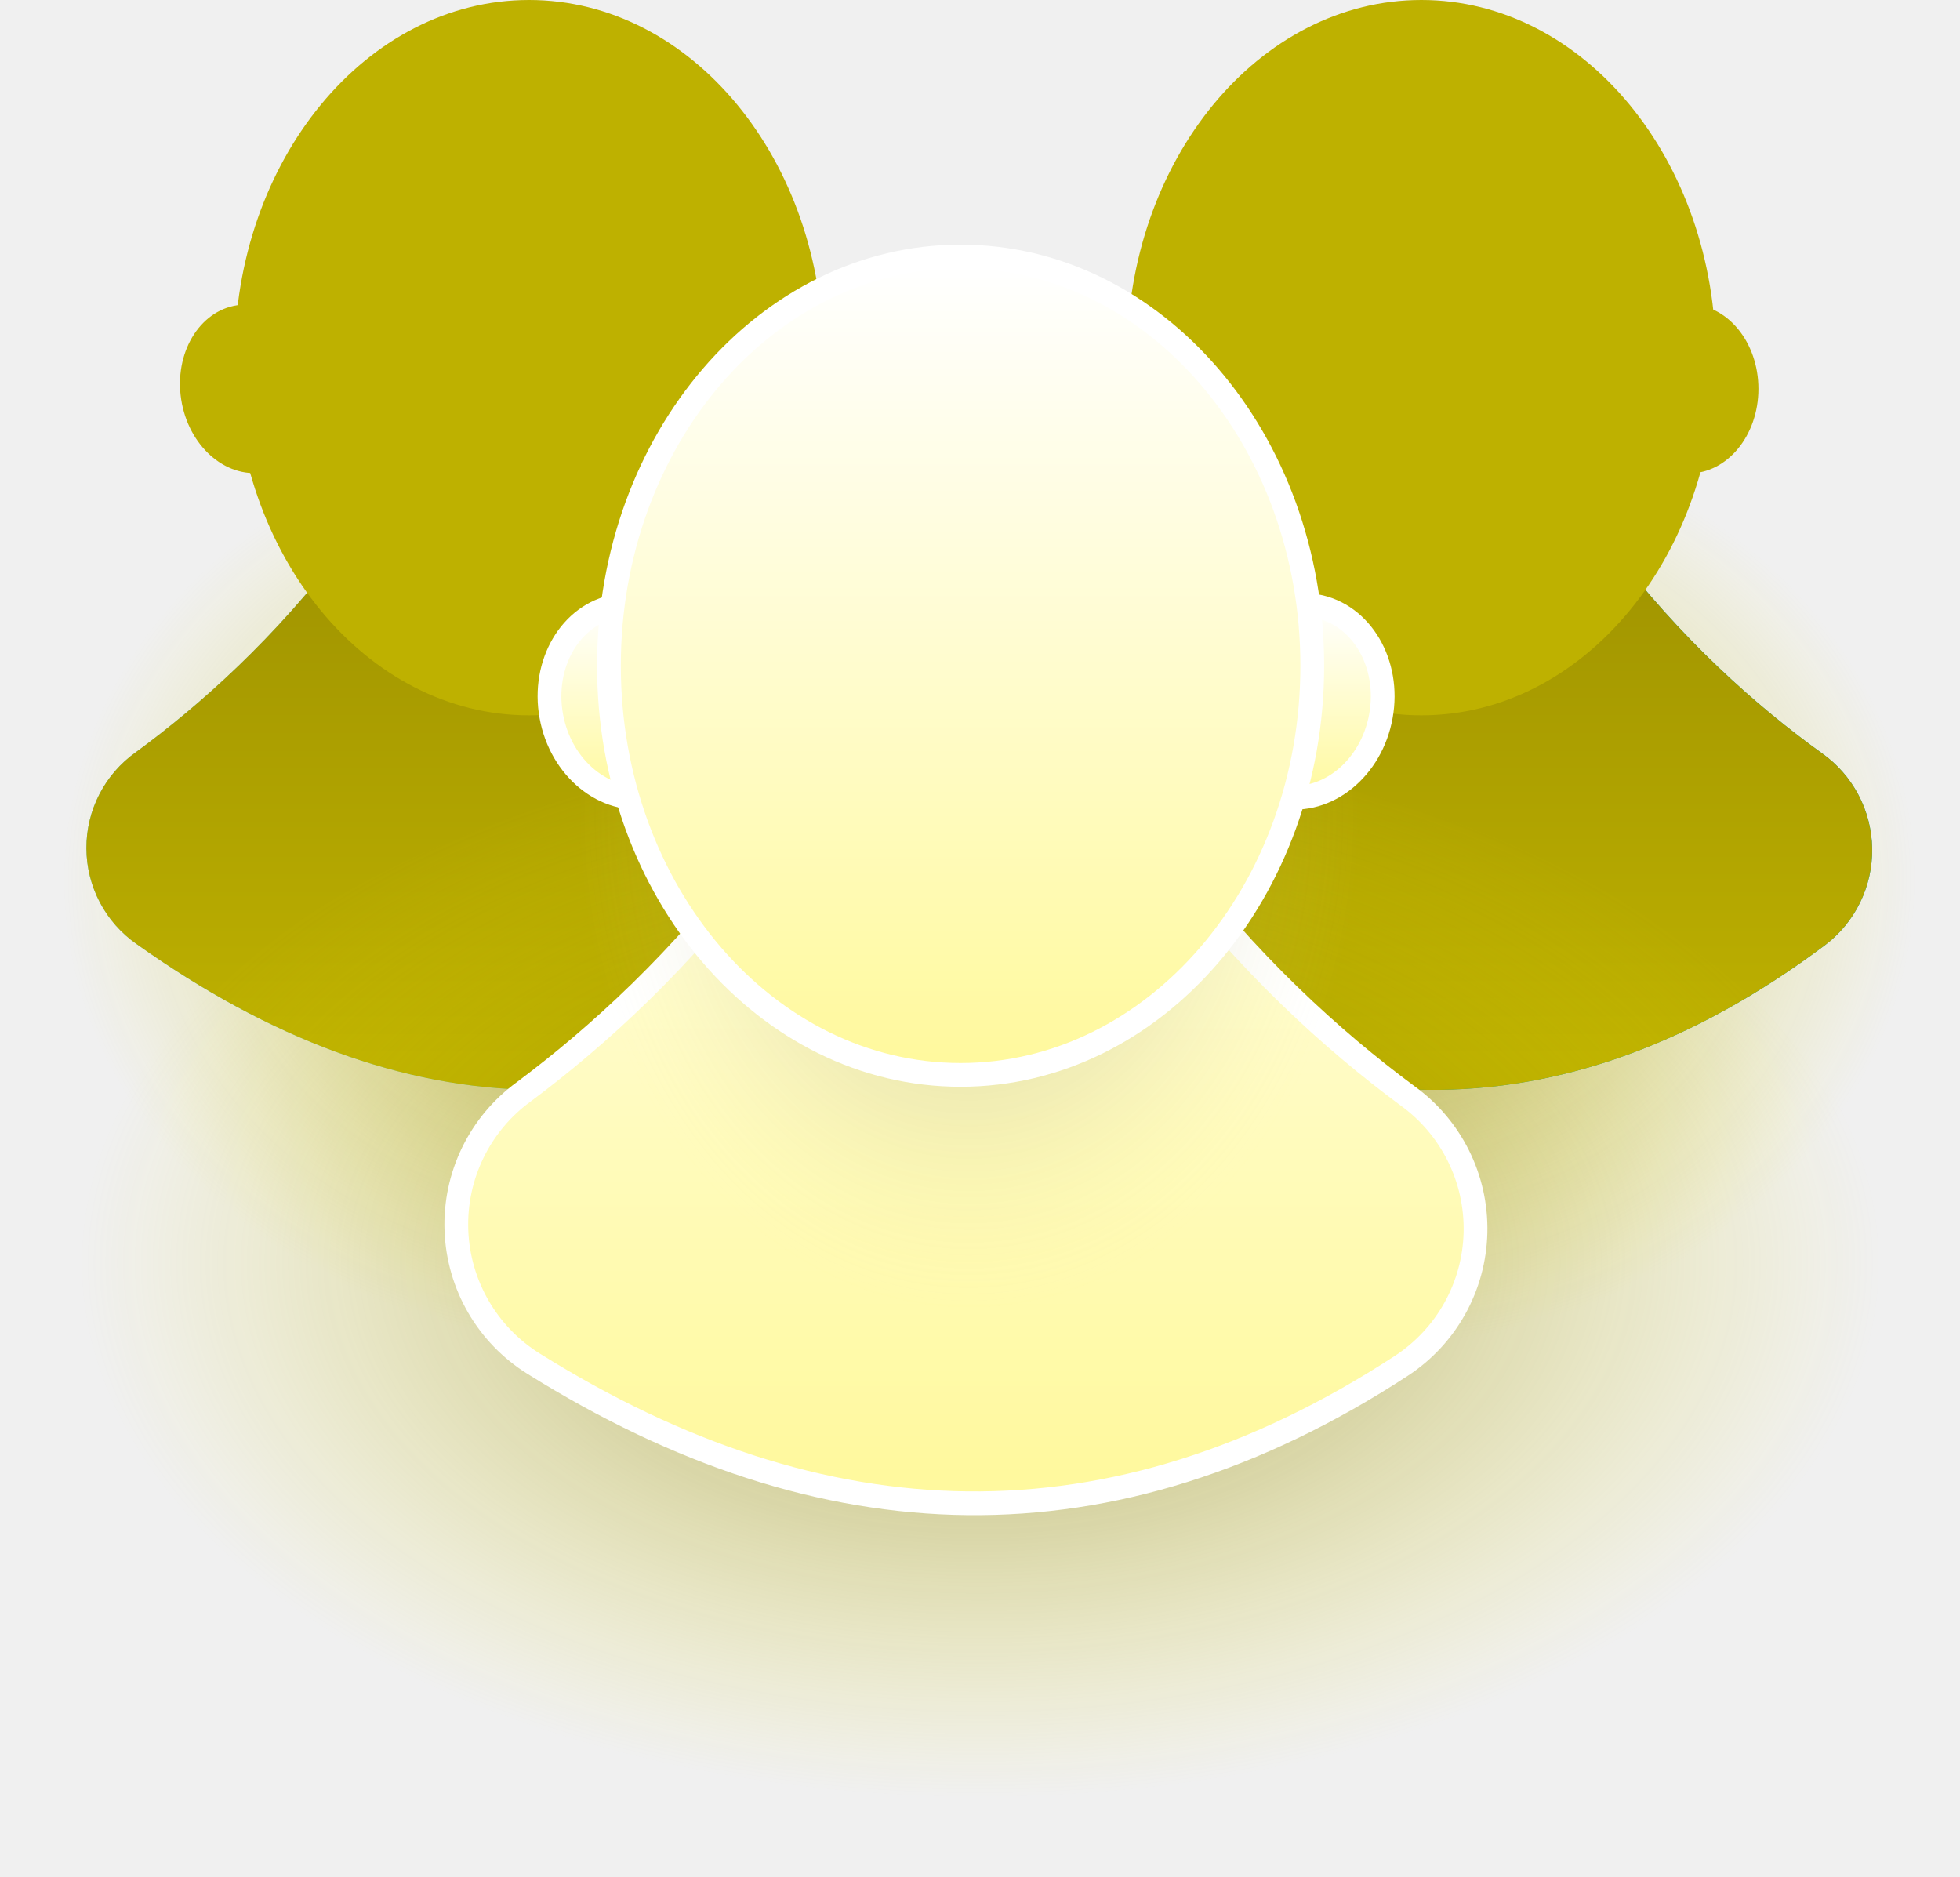
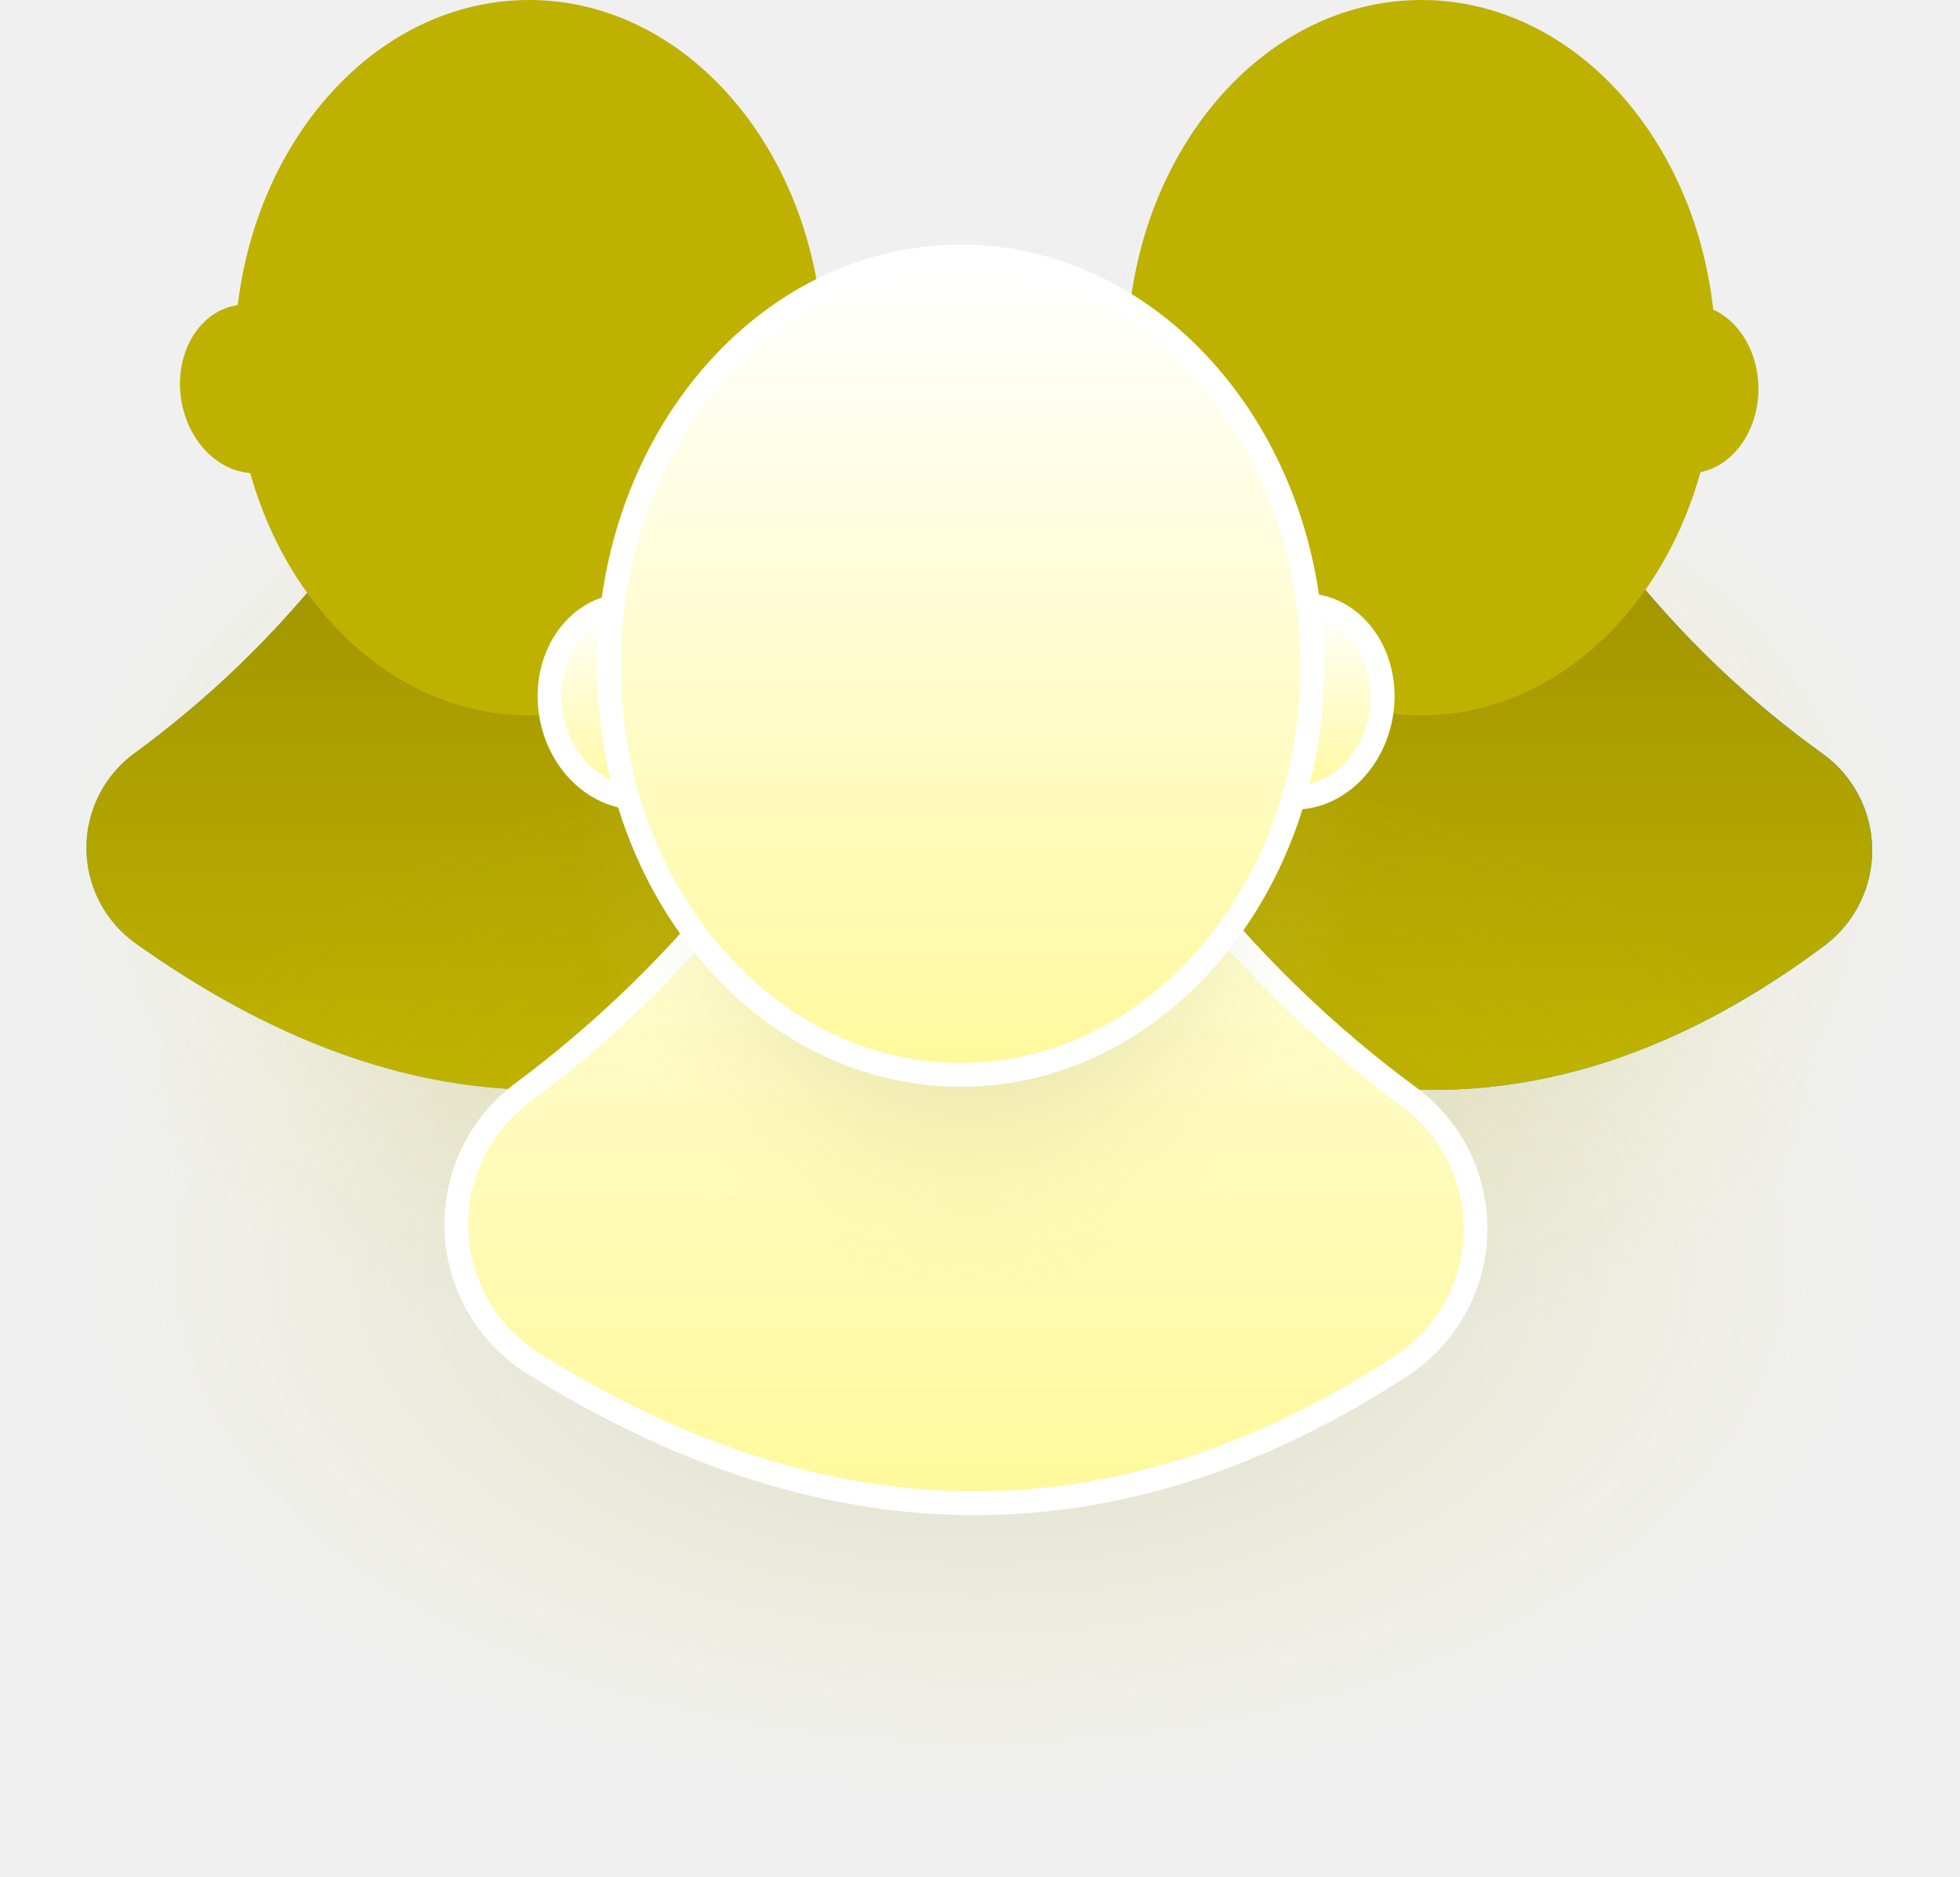
<svg xmlns="http://www.w3.org/2000/svg" viewBox="0 0 165 158" xml:space="preserve" style="fill-rule:evenodd;clip-rule:evenodd;stroke-linecap:round;stroke-linejoin:round;stroke-miterlimit:1.5">
  <g id="person1">
    <path d="M45.622,35.618c30.103,0 54.542,18.68 54.542,41.689c0,23.01 -24.439,41.69 -54.542,41.69c-30.103,0 -41.692,-18.744 -41.692,-41.753c0,-23.009 11.589,-41.626 41.692,-41.626Z" style="fill:url(#_crownRadial11);" />
    <path d="M78.299,63.439c2.605,1.829 4.177,4.795 4.229,7.978c0.052,3.183 -1.422,6.198 -3.967,8.111c-22.346,16.745 -44.696,15.836 -67.046,-0.048c-2.644,-1.835 -4.228,-4.844 -4.242,-8.064c-0.015,-3.219 1.542,-6.242 4.171,-8.101c10.616,-7.784 25.846,-22.829 32.377,-48.625c0,0 0.314,-7.546 0.899,-4.207c0.585,-3.339 0.899,4.207 0.899,4.207c6.584,26.005 22.008,41.084 32.68,48.749Z" style="fill:#70D1C8;" />
    <path d="M78.299,63.439c2.605,1.829 4.177,4.795 4.229,7.978c0.052,3.183 -1.422,6.198 -3.967,8.111c-22.346,16.745 -44.696,15.836 -67.046,-0.048c-2.644,-1.835 -4.228,-4.844 -4.242,-8.064c-0.015,-3.219 1.542,-6.242 4.171,-8.101c10.616,-7.784 25.846,-22.829 32.377,-48.625c0,0 0.314,-7.546 0.899,-4.207c0.585,-3.339 0.899,4.207 0.899,4.207c6.584,26.005 22.008,41.084 32.68,48.749Z" style="fill:url(#_crownLinear12);" />
    <path d="M19.95,25.696c3.197,-0.498 6.284,2.249 6.889,6.132c0.605,3.883 -1.499,7.44 -4.696,7.939c-3.197,0.498 -6.283,-2.25 -6.889,-6.133c-0.605,-3.882 1.499,-7.439 4.696,-7.938Z" style="fill:#BEB100" />
    <ellipse cx="67.991" cy="32.731" rx="5.862" ry="7.12" style="fill:none;" />
    <ellipse cx="44.537" cy="30.109" rx="24.79" ry="30.109" style="fill:#BEB100;" />
  </g>
  <g id="person2">
    <path d="M120.743,35.618c30.103,0 41.214,18.68 41.214,41.689c0,23.01 -11.111,41.69 -41.214,41.69c-30.103,0 -54.542,-18.68 -54.542,-41.69c0,-23.009 24.439,-41.689 54.542,-41.689Z" style="fill:url(#_crownRadial13);" />
    <path d="M153.353,63.39c2.621,1.844 4.202,4.832 4.251,8.037c0.049,3.204 -1.439,6.239 -4.003,8.162c-22.29,16.661 -44.584,15.758 -66.878,-0.047c-2.666,-1.844 -4.264,-4.873 -4.282,-8.114c-0.018,-3.242 1.547,-6.288 4.192,-8.162c10.613,-7.799 25.792,-22.835 32.309,-48.576c0,0 0.314,-7.546 0.899,-4.207c0.585,-3.339 0.899,4.207 0.899,4.207c6.57,25.951 21.943,41.021 32.613,48.7Z" style="fill:rgb(3,160,174);" />
    <path d="M153.353,63.39c2.621,1.844 4.202,4.832 4.251,8.037c0.049,3.204 -1.439,6.239 -4.003,8.162c-22.29,16.661 -44.584,15.758 -66.878,-0.047c-2.666,-1.844 -4.264,-4.873 -4.282,-8.114c-0.018,-3.242 1.547,-6.288 4.192,-8.162c10.613,-7.799 25.792,-22.835 32.309,-48.576c0,0 0.314,-7.546 0.899,-4.207c0.585,-3.339 0.899,4.207 0.899,4.207c6.57,25.951 21.943,41.021 32.613,48.7Z" style="fill:url(#_crownLinear14);" />
    <ellipse cx="96.168" cy="32.731" rx="5.862" ry="7.12" style="fill:#BEB100;" />
    <ellipse cx="142.168" cy="32.731" rx="5.862" ry="7.12" style="fill:#BEB100;" />
    <path d="M144.26,25.704c3.193,0.521 5.271,4.093 4.638,7.972c-0.633,3.878 -3.739,6.604 -6.933,6.083c-3.193,-0.522 -5.271,-4.094 -4.638,-7.972c0.633,-3.879 3.739,-6.604 6.933,-6.083Z" style="fill:none;" />
    <ellipse cx="119.658" cy="30.109" rx="24.79" ry="30.109" style="fill:#BEB100;" />
  </g>
  <g id="person3">
    <ellipse cx="82.163" cy="110.033" rx="77.933" ry="47.694" style="fill:url(#_crownRadial15);" />
    <path d="M118.476,92.233c3.696,2.658 5.842,6.969 5.736,11.521c-0.107,4.552 -2.453,8.757 -6.27,11.239c-24.333,15.855 -48.677,15.01 -73.021,-0.197c-3.899,-2.43 -6.335,-6.639 -6.5,-11.231c-0.164,-4.591 1.964,-8.964 5.68,-11.667c12.484,-9.313 28.672,-26.109 35.911,-53.5c0,0 0.375,-8.633 1.074,-4.813c0.698,-3.82 1.073,4.813 1.073,4.813c7.321,27.701 23.794,44.565 36.317,53.835Z" style="fill:url(#_crownLinear16);stroke:white;stroke-width:2px;" />
    <ellipse cx="81.403" cy="72.154" rx="33.499" ry="43.778" style="fill:url(#_crownRadial17);" />
    <path d="M51.846,51.023c3.801,-0.69 7.539,2.342 8.341,6.766c0.802,4.423 -1.633,8.574 -5.435,9.264c-3.802,0.689 -7.54,-2.343 -8.342,-6.766c-0.802,-4.424 1.634,-8.575 5.436,-9.264Z" style="fill:url(#_crownLinear18);stroke:white;stroke-width:2px;" />
    <path d="M110.804,51.021c3.803,0.685 6.243,4.833 5.446,9.258c-0.798,4.424 -4.532,7.46 -8.335,6.775c-3.802,-0.685 -6.242,-4.833 -5.445,-9.258c0.797,-4.424 4.531,-7.46 8.334,-6.775Z" style="fill:url(#_crownLinear19);stroke:white;stroke-width:2px;" />
    <ellipse cx="80.867" cy="56.038" rx="29.604" ry="34.445" style="fill:url(#_crownLinear110);stroke:white;stroke-width:2px;" />
  </g>
  <defs>
    <radialGradient id="_crownRadial11" cx="0" cy="0" r="1" gradientUnits="userSpaceOnUse" gradientTransform="matrix(-47.2623,0,0,-39.444,52.2711,74.0608)">
-       <stop offset="0" style="stop-color:#615900;stop-opacity:0.6" />
+       <stop offset="0" style="stop-color:#615900;stop-opacity:0.2" />
      <stop offset="1" style="stop-color:#E8DC00;stop-opacity:0" />
    </radialGradient>
    <linearGradient id="_crownLinear12" x1="0" y1="0" x2="1" y2="0" gradientUnits="userSpaceOnUse" gradientTransform="matrix(3.98459e-15,65.0732,-65.0732,3.98459e-15,44.4396,23.9149)">
      <stop offset="0" style="stop-color:#918500;stop-opacity:1" />
      <stop offset="1" style="stop-color:#BEB100;stop-opacity:1" />
    </linearGradient>
    <radialGradient id="_crownRadial13" cx="0" cy="0" r="1" gradientUnits="userSpaceOnUse" gradientTransform="matrix(-47.0275,0,0,-39.444,114.302,74.0608)">
-       <stop offset="0" style="stop-color:#615900;stop-opacity:0.6" />
+       <stop offset="0" style="stop-color:#615900;stop-opacity:0.2" />
      <stop offset="1" style="stop-color:#E8DC00;stop-opacity:0" />
    </radialGradient>
    <linearGradient id="_crownLinear14" x1="0" y1="0" x2="1" y2="0" gradientUnits="userSpaceOnUse" gradientTransform="matrix(3.97971e-15,65.0735,-64.9936,3.9846e-15,119.562,23.915)">
      <stop offset="0" style="stop-color:#918500;stop-opacity:1" />
      <stop offset="1" style="stop-color:#BEB100;stop-opacity:1" />
    </linearGradient>
    <radialGradient id="_crownRadial15" cx="0" cy="0" r="1" gradientUnits="userSpaceOnUse" gradientTransform="matrix(-76.5487,0,0,-45.1251,82.526,106.319)">
-       <stop offset="0" style="stop-color:#615900;stop-opacity:0.6" />
+       <stop offset="0" style="stop-color:#615900;stop-opacity:0.2" />
      <stop offset="1" style="stop-color:#E8DC00;stop-opacity:0" />
    </radialGradient>
    <linearGradient id="_crownLinear16" x1="0" y1="0" x2="1" y2="0" gradientUnits="userSpaceOnUse" gradientTransform="matrix(-3.17988e-14,90.9291,-83.0566,-3.48128e-14,86.4846,33.6517)">
      <stop offset="0" style="stop-color:white;stop-opacity:1" />
      <stop offset="1" style="stop-color:#FFF99E;stop-opacity:1" />
    </linearGradient>
    <radialGradient id="_crownRadial17" cx="0" cy="0" r="1" gradientUnits="userSpaceOnUse" gradientTransform="matrix(-32.9039,0,0,-41.42,81.559,68.7446)">
      <stop offset="0" style="stop-color:#000;stop-opacity:0.3" />
      <stop offset="1" style="stop-color:#FFF9A3;stop-opacity:0" />
    </radialGradient>
    <linearGradient id="_crownLinear18" x1="0" y1="0" x2="1" y2="0" gradientUnits="userSpaceOnUse" gradientTransform="matrix(-5.21898e-15,15.706,-13.6317,-6.01317e-15,54.1472,51.1051)">
      <stop offset="0" style="stop-color:white;stop-opacity:1" />
      <stop offset="1" style="stop-color:#FFF99E;stop-opacity:1" />
    </linearGradient>
    <linearGradient id="_crownLinear19" x1="0" y1="0" x2="1" y2="0" gradientUnits="userSpaceOnUse" gradientTransform="matrix(-5.21869e-15,15.7065,-13.6309,-6.01334e-15,110.209,51.1045)">
      <stop offset="0" style="stop-color:white;stop-opacity:1" />
      <stop offset="1" style="stop-color:#FFF99E;stop-opacity:1" />
    </linearGradient>
    <linearGradient id="_crownLinear110" x1="0" y1="0" x2="1" y2="0" gradientUnits="userSpaceOnUse" gradientTransform="matrix(-2.19425e-14,66.6845,-57.3125,-2.55306e-14,84.4349,22.3572)">
      <stop offset="0" style="stop-color:white;stop-opacity:1" />
      <stop offset="1" style="stop-color:#FFF99E;stop-opacity:1" />
    </linearGradient>
  </defs>
  <style type="text/css">
        #person1,
        #person2,
        #person3 {
            transform-box: fill-box;
            transform-origin: center;
        }
        #person1,
        #person2,
        #person3 {
            transform: translateX(0);
            transition: 0.5s ease-in;
        }
        svg:hover #person1 {
            transform: translateX(10px);
        }
        svg:hover #person2 {
            transform: translateX(-10px);
        }
        svg:hover #person3 {
            transform: scale(0.95);
        }
    </style>
</svg>
